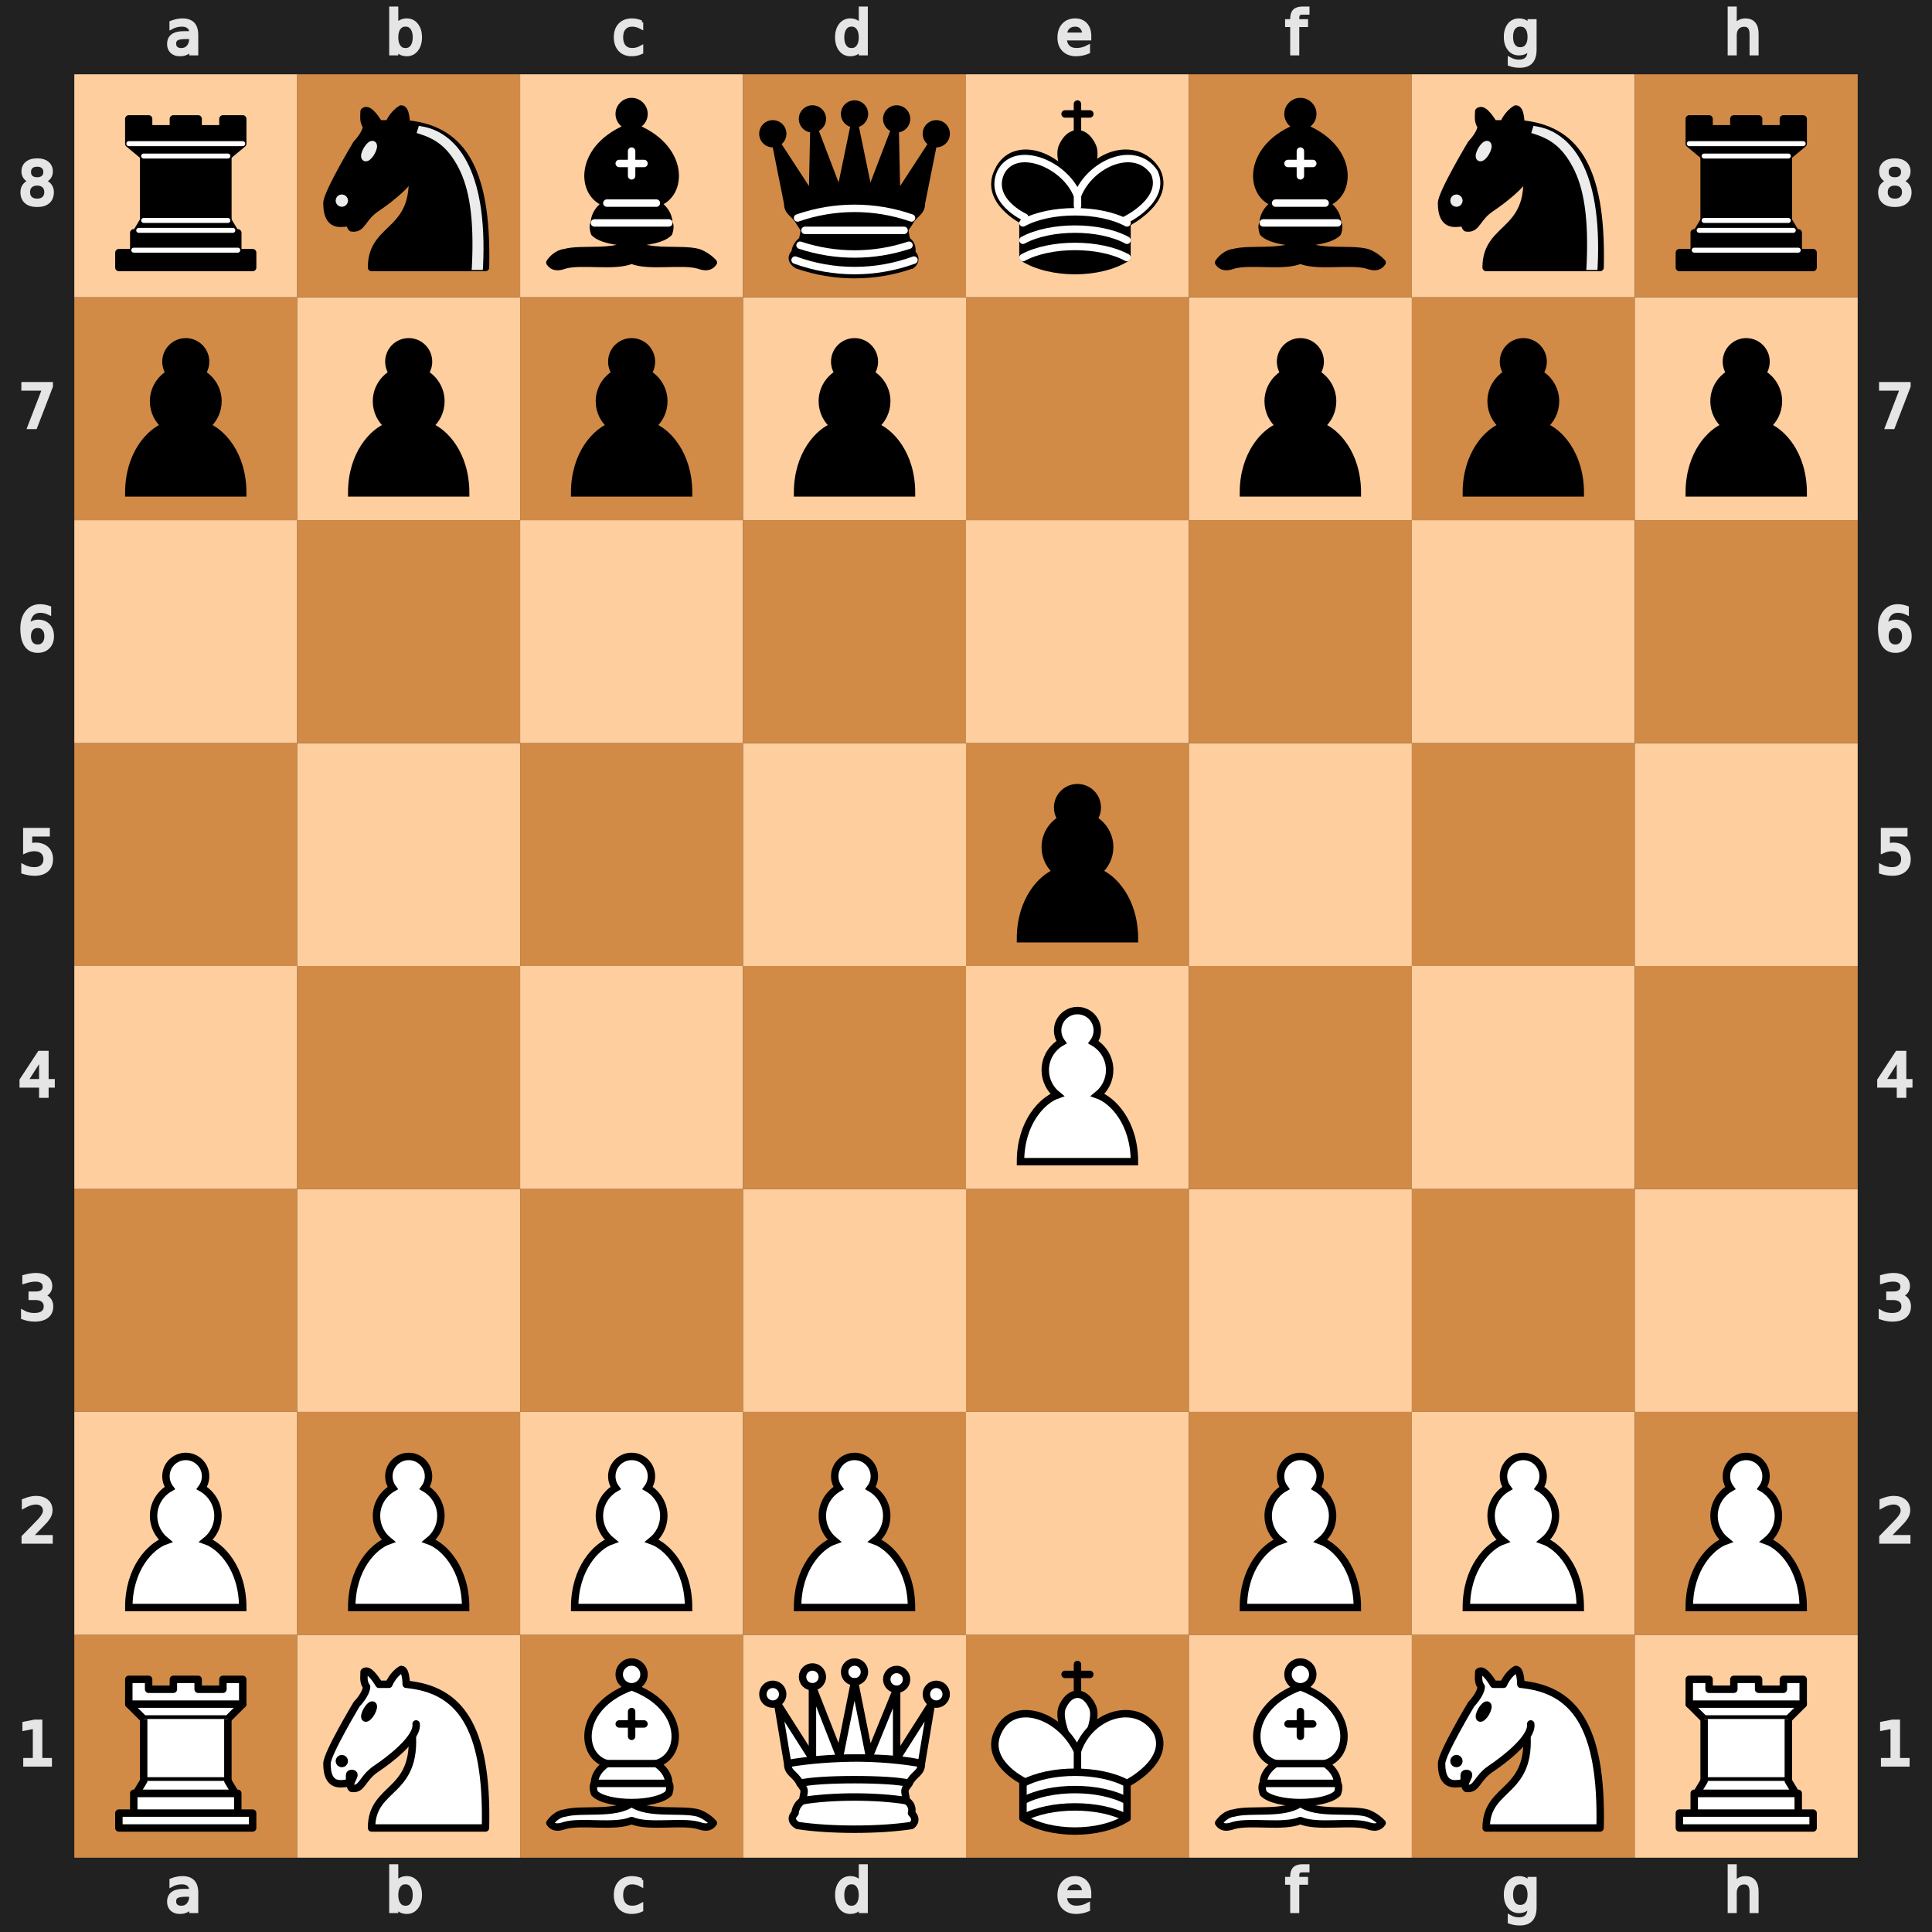
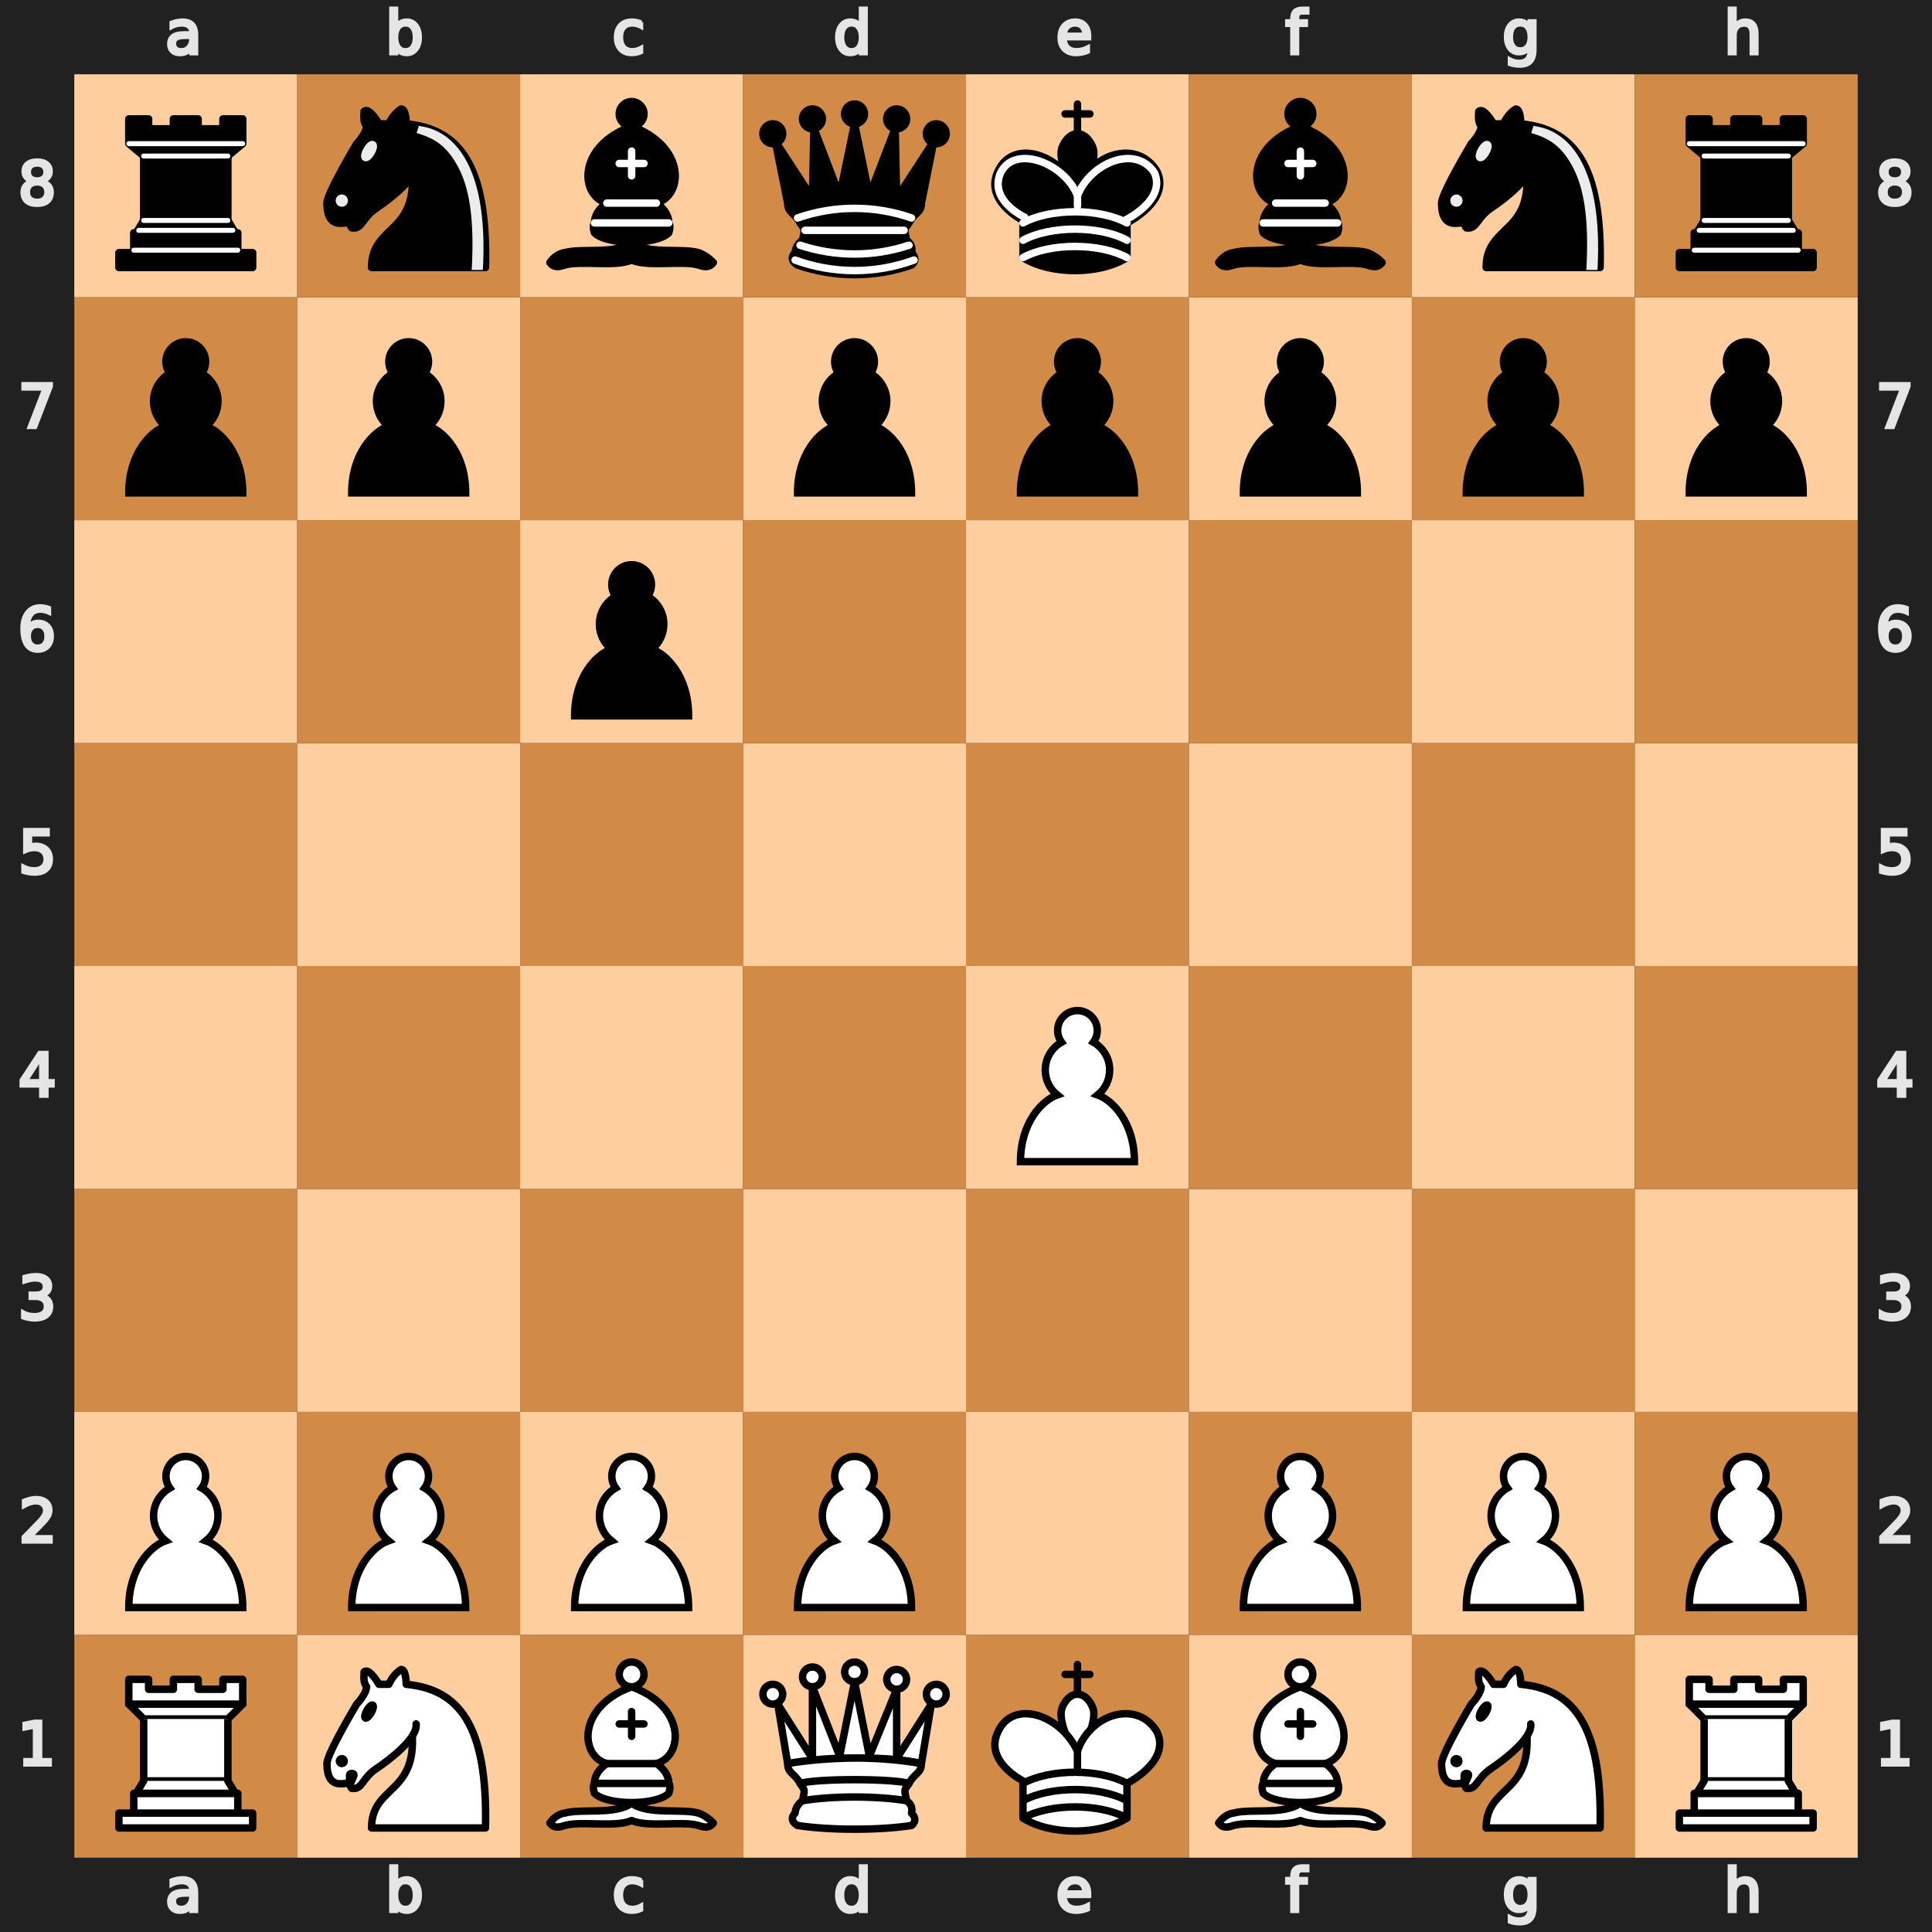
<svg xmlns="http://www.w3.org/2000/svg" xmlns:xlink="http://www.w3.org/1999/xlink" version="1.2" baseProfile="tiny" viewBox="0 0 390 390">
  <defs>
    <g id="white-pawn" class="white pawn">
      <path d="M22.5 9c-2.21 0-4 1.79-4 4 0 .89.29 1.71.78 2.38C17.33 16.5 16 18.59 16 21c0 2.03.94 3.84 2.41 5.03-3 1.06-7.41 5.55-7.41 13.47h23c0-7.92-4.41-12.41-7.41-13.47 1.47-1.19 2.41-3 2.41-5.03 0-2.41-1.33-4.5-3.28-5.62.49-.67.78-1.49.78-2.38 0-2.21-1.79-4-4-4z" fill="#fff" stroke="#000" stroke-width="1.5" stroke-linecap="round" />
    </g>
    <g id="white-knight" class="white knight" fill="none" fill-rule="evenodd" stroke="#000" stroke-width="1.5" stroke-linecap="round" stroke-linejoin="round">
      <path d="M 22,10 C 32.5,11 38.5,18 38,39 L 15,39 C 15,30 25,32.5 23,18" style="fill:#ffffff; stroke:#000000;" />
      <path d="M 24,18 C 24.38,20.91 18.45,25.37 16,27 C 13,29 13.18,31.34 11,31 C 9.958,30.06 12.41,27.96 11,28 C 10,28 11.19,29.23 10,30 C 9,30 5.997,31 6,26 C 6,24 12,14 12,14 C 12,14 13.89,12.1 14,10.5 C 13.27,9.506 13.5,8.5 13.5,7.5 C 14.5,6.5 16.5,10 16.5,10 L 18.5,10 C 18.5,10 19.28,8.008 21,7 C 22,7 22,10 22,10" style="fill:#ffffff; stroke:#000000;" />
      <path d="M 9.5 25.5 A 0.5 0.5 0 1 1 8.5,25.5 A 0.5 0.5 0 1 1 9.5 25.5 z" style="fill:#000000; stroke:#000000;" />
      <path d="M 15 15.5 A 0.5 1.5 0 1 1 14,15.5 A 0.5 1.5 0 1 1 15 15.5 z" transform="matrix(0.866,0.5,-0.5,0.866,9.693,-5.173)" style="fill:#000000; stroke:#000000;" />
    </g>
    <g id="white-bishop" class="white bishop" fill="none" fill-rule="evenodd" stroke="#000" stroke-width="1.5" stroke-linecap="round" stroke-linejoin="round">
      <g fill="#fff" stroke-linecap="butt">
        <path d="M9 36c3.39-.97 10.11.43 13.5-2 3.39 2.43 10.11 1.03 13.5 2 0 0 1.65.54 3 2-.68.97-1.65.99-3 .5-3.39-.97-10.11.46-13.5-1-3.39 1.46-10.11.03-13.5 1-1.354.49-2.323.47-3-.5 1.354-1.94 3-2 3-2zM15 32c2.5 2.5 12.5 2.5 15 0 .5-1.5 0-2 0-2 0-2.5-2.5-4-2.5-4 5.5-1.5 6-11.5-5-15.5-11 4-10.5 14-5 15.5 0 0-2.5 1.5-2.5 4 0 0-.5.5 0 2zM25 8a2.5 2.5 0 1 1-5 0 2.5 2.5 0 1 1 5 0z" />
      </g>
      <path d="M17.5 26h10M15 30h15m-7.5-14.5v5M20 18h5" stroke-linejoin="miter" />
    </g>
    <g id="white-rook" class="white rook" fill="#fff" fill-rule="evenodd" stroke="#000" stroke-width="1.5" stroke-linecap="round" stroke-linejoin="round">
      <path d="M9 39h27v-3H9v3zM12 36v-4h21v4H12zM11 14V9h4v2h5V9h5v2h5V9h4v5" stroke-linecap="butt" />
      <path d="M34 14l-3 3H14l-3-3" />
      <path d="M31 17v12.5H14V17" stroke-linecap="butt" stroke-linejoin="miter" />
      <path d="M31 29.5l1.5 2.5h-20l1.5-2.5" />
      <path d="M11 14h23" fill="none" stroke-linejoin="miter" />
    </g>
    <g id="white-queen" class="white queen" fill="#fff" fill-rule="evenodd" stroke="#000" stroke-width="1.5" stroke-linecap="round" stroke-linejoin="round">
      <path d="M8 12a2 2 0 1 1-4 0 2 2 0 1 1 4 0zM24.5 7.5a2 2 0 1 1-4 0 2 2 0 1 1 4 0zM41 12a2 2 0 1 1-4 0 2 2 0 1 1 4 0zM16 8.5a2 2 0 1 1-4 0 2 2 0 1 1 4 0zM33 9a2 2 0 1 1-4 0 2 2 0 1 1 4 0z" />
      <path d="M9 26c8.5-1.5 21-1.5 27 0l2-12-7 11V11l-5.5 13.5-3-15-3 15-5.5-14V25L7 14l2 12zM9 26c0 2 1.5 2 2.5 4 1 1.5 1 1 .5 3.5-1.5 1-1.5 2.5-1.5 2.5-1.5 1.5.5 2.5.5 2.5 6.5 1 16.5 1 23 0 0 0 1.5-1 0-2.5 0 0 .5-1.5-1-2.5-.5-2.5-.5-2 .5-3.5 1-2 2.5-2 2.5-4-8.5-1.5-18.5-1.5-27 0z" stroke-linecap="butt" />
      <path d="M11.5 30c3.5-1 18.5-1 22 0M12 33.5c6-1 15-1 21 0" fill="none" />
    </g>
    <g id="white-king" class="white king" fill="none" fill-rule="evenodd" stroke="#000" stroke-width="1.5" stroke-linecap="round" stroke-linejoin="round">
      <path d="M22.5 11.63V6M20 8h5" stroke-linejoin="miter" />
      <path d="M22.5 25s4.5-7.5 3-10.5c0 0-1-2.5-3-2.5s-3 2.5-3 2.5c-1.5 3 3 10.5 3 10.5" fill="#fff" stroke-linecap="butt" stroke-linejoin="miter" />
      <path d="M11.5 37c5.5 3.5 15.5 3.5 21 0v-7s9-4.5 6-10.5c-4-6.5-13.5-3.5-16 4V27v-3.5c-3.5-7.5-13-10.5-16-4-3 6 5 10 5 10V37z" fill="#fff" />
      <path d="M11.5 30c5.5-3 15.5-3 21 0m-21 3.5c5.5-3 15.5-3 21 0m-21 3.5c5.5-3 15.5-3 21 0" />
    </g>
    <g id="black-pawn" class="black pawn">
      <path d="M22.5 9c-2.21 0-4 1.79-4 4 0 .89.29 1.71.78 2.38C17.33 16.5 16 18.59 16 21c0 2.03.94 3.84 2.41 5.03-3 1.06-7.41 5.55-7.41 13.47h23c0-7.92-4.41-12.41-7.41-13.47 1.47-1.19 2.41-3 2.41-5.03 0-2.41-1.33-4.5-3.28-5.62.49-.67.78-1.49.78-2.38 0-2.21-1.79-4-4-4z" fill="#000" stroke="#000" stroke-width="1.5" stroke-linecap="round" />
    </g>
    <g id="black-knight" class="black knight" fill="none" fill-rule="evenodd" stroke="#000" stroke-width="1.5" stroke-linecap="round" stroke-linejoin="round">
      <path d="M 22,10 C 32.5,11 38.5,18 38,39 L 15,39 C 15,30 25,32.5 23,18" style="fill:#000000; stroke:#000000;" />
      <path d="M 24,18 C 24.38,20.91 18.45,25.37 16,27 C 13,29 13.18,31.34 11,31 C 9.958,30.06 12.41,27.96 11,28 C 10,28 11.19,29.23 10,30 C 9,30 5.997,31 6,26 C 6,24 12,14 12,14 C 12,14 13.89,12.1 14,10.5 C 13.27,9.506 13.5,8.5 13.5,7.5 C 14.5,6.5 16.5,10 16.5,10 L 18.5,10 C 18.5,10 19.28,8.008 21,7 C 22,7 22,10 22,10" style="fill:#000000; stroke:#000000;" />
      <path d="M 9.5 25.5 A 0.5 0.5 0 1 1 8.5,25.5 A 0.5 0.5 0 1 1 9.5 25.5 z" style="fill:#ececec; stroke:#ececec;" />
      <path d="M 15 15.5 A 0.5 1.5 0 1 1 14,15.5 A 0.5 1.5 0 1 1 15 15.5 z" transform="matrix(0.866,0.5,-0.5,0.866,9.693,-5.173)" style="fill:#ececec; stroke:#ececec;" />
      <path d="M 24.55,10.4 L 24.1,11.85 L 24.6,12 C 27.75,13 30.25,14.49 32.5,18.75 C 34.75,23.01 35.75,29.06 35.25,39 L 35.2,39.5 L 37.45,39.5 L 37.5,39 C 38,28.94 36.62,22.15 34.25,17.66 C 31.88,13.17 28.46,11.02 25.06,10.5 L 24.55,10.4 z " style="fill:#ececec; stroke:none;" />
    </g>
    <g id="black-bishop" class="black bishop" fill="none" fill-rule="evenodd" stroke="#000" stroke-width="1.5" stroke-linecap="round" stroke-linejoin="round">
      <path d="M9 36c3.39-.97 10.11.43 13.5-2 3.39 2.43 10.11 1.03 13.5 2 0 0 1.65.54 3 2-.68.97-1.65.99-3 .5-3.39-.97-10.11.46-13.5-1-3.39 1.46-10.11.03-13.5 1-1.354.49-2.323.47-3-.5 1.354-1.94 3-2 3-2zm6-4c2.5 2.5 12.5 2.5 15 0 .5-1.5 0-2 0-2 0-2.5-2.5-4-2.5-4 5.5-1.5 6-11.5-5-15.5-11 4-10.5 14-5 15.5 0 0-2.5 1.5-2.5 4 0 0-.5.5 0 2zM25 8a2.5 2.5 0 1 1-5 0 2.5 2.5 0 1 1 5 0z" fill="#000" stroke-linecap="butt" />
      <path d="M17.5 26h10M15 30h15m-7.5-14.5v5M20 18h5" stroke="#fff" stroke-linejoin="miter" />
    </g>
    <g id="black-rook" class="black rook" fill="#000" fill-rule="evenodd" stroke="#000" stroke-width="1.5" stroke-linecap="round" stroke-linejoin="round">
      <path d="M9 39h27v-3H9v3zM12.5 32l1.5-2.5h17l1.5 2.5h-20zM12 36v-4h21v4H12z" stroke-linecap="butt" />
      <path d="M14 29.5v-13h17v13H14z" stroke-linecap="butt" stroke-linejoin="miter" />
      <path d="M14 16.5L11 14h23l-3 2.5H14zM11 14V9h4v2h5V9h5v2h5V9h4v5H11z" stroke-linecap="butt" />
      <path d="M12 35.5h21M13 31.5h19M14 29.5h17M14 16.5h17M11 14h23" fill="none" stroke="#fff" stroke-width="1" stroke-linejoin="miter" />
    </g>
    <g id="black-queen" class="black queen" fill="#000" fill-rule="evenodd" stroke="#000" stroke-width="1.5" stroke-linecap="round" stroke-linejoin="round">
      <g fill="#000" stroke="none">
        <circle cx="6" cy="12" r="2.75" />
        <circle cx="14" cy="9" r="2.75" />
        <circle cx="22.5" cy="8" r="2.75" />
        <circle cx="31" cy="9" r="2.75" />
        <circle cx="39" cy="12" r="2.75" />
      </g>
      <path d="M9 26c8.5-1.5 21-1.5 27 0l2.5-12.5L31 25l-.3-14.1-5.2 13.6-3-14.5-3 14.5-5.2-13.6L14 25 6.5 13.5 9 26zM9 26c0 2 1.5 2 2.5 4 1 1.5 1 1 .5 3.5-1.5 1-1.5 2.5-1.5 2.5-1.5 1.5.5 2.5.5 2.5 6.5 1 16.5 1 23 0 0 0 1.5-1 0-2.5 0 0 .5-1.5-1-2.5-.5-2.5-.5-2 .5-3.5 1-2 2.5-2 2.5-4-8.5-1.5-18.5-1.5-27 0z" stroke-linecap="butt" />
      <path d="M11 38.5a35 35 1 0 0 23 0" fill="none" stroke-linecap="butt" />
      <path d="M11 29a35 35 1 0 1 23 0M12.5 31.5h20M11.5 34.5a35 35 1 0 0 22 0M10.5 37.5a35 35 1 0 0 24 0" fill="none" stroke="#fff" />
    </g>
    <g id="black-king" class="black king" fill="none" fill-rule="evenodd" stroke="#000" stroke-width="1.5" stroke-linecap="round" stroke-linejoin="round">
      <path d="M22.5 11.63V6" stroke-linejoin="miter" />
      <path d="M22.5 25s4.5-7.5 3-10.5c0 0-1-2.5-3-2.5s-3 2.5-3 2.5c-1.5 3 3 10.5 3 10.5" fill="#000" stroke-linecap="butt" stroke-linejoin="miter" />
      <path d="M11.5 37c5.5 3.5 15.5 3.5 21 0v-7s9-4.5 6-10.5c-4-6.5-13.5-3.5-16 4V27v-3.5c-3.5-7.5-13-10.5-16-4-3 6 5 10 5 10V37z" fill="#000" />
      <path d="M20 8h5" stroke-linejoin="miter" />
      <path d="M32 29.5s8.5-4 6.03-9.65C34.15 14 25 18 22.5 24.5l.01 2.1-.01-2.1C20 18 9.906 14 6.997 19.85c-2.497 5.65 4.853 9 4.853 9M11.5 30c5.5-3 15.5-3 21 0m-21 3.5c5.5-3 15.5-3 21 0m-21 3.5c5.5-3 15.5-3 21 0" stroke="#fff" />
    </g>
  </defs>
  <rect x="0" y="0" width="390" height="390" fill="#212121" />
  <g transform="translate(20, 0) scale(0.75, 0.75)" fill="#e5e5e5" stroke="#e5e5e5">
    <path d="M23.328 10.016q-1.742 0-2.414.398-.672.398-.672 1.36 0 .765.5 1.218.508.445 1.375.445 1.196 0 1.914-.843.727-.852.727-2.258v-.32zm2.867-.594v4.992h-1.437v-1.328q-.492.797-1.227 1.18-.734.375-1.797.375-1.343 0-2.14-.75-.79-.758-.79-2.024 0-1.476.985-2.226.992-.75 2.953-.75h2.016V8.75q0-.992-.656-1.531-.649-.547-1.829-.547-.75 0-1.46.18-.711.18-1.368.539V6.062q.79-.304 1.532-.453.742-.156 1.445-.156 1.898 0 2.836.984.937.985.937 2.985z" />
  </g>
  <g transform="translate(20, 375) scale(0.75, 0.75)" fill="#e5e5e5" stroke="#e5e5e5">
    <path d="M23.328 10.016q-1.742 0-2.414.398-.672.398-.672 1.36 0 .765.5 1.218.508.445 1.375.445 1.196 0 1.914-.843.727-.852.727-2.258v-.32zm2.867-.594v4.992h-1.437v-1.328q-.492.797-1.227 1.18-.734.375-1.797.375-1.343 0-2.14-.75-.79-.758-.79-2.024 0-1.476.985-2.226.992-.75 2.953-.75h2.016V8.75q0-.992-.656-1.531-.649-.547-1.829-.547-.75 0-1.46.18-.711.18-1.368.539V6.062q.79-.304 1.532-.453.742-.156 1.445-.156 1.898 0 2.836.984.937.985.937 2.985z" />
  </g>
  <g transform="translate(65, 0) scale(0.75, 0.75)" fill="#e5e5e5" stroke="#e5e5e5">
    <path d="M24.922 10.047q0-1.586-.656-2.485-.649-.906-1.79-.906-1.14 0-1.796.906-.649.899-.649 2.485 0 1.586.649 2.492.656.898 1.797.898 1.14 0 1.789-.898.656-.906.656-2.492zm-4.89-3.055q.452-.781 1.14-1.156.695-.383 1.656-.383 1.594 0 2.586 1.266 1 1.265 1 3.328 0 2.062-1 3.328-.992 1.266-2.586 1.266-.96 0-1.656-.375-.688-.383-1.14-1.164v1.312h-1.446V2.258h1.445z" />
  </g>
  <g transform="translate(65, 375) scale(0.75, 0.75)" fill="#e5e5e5" stroke="#e5e5e5">
    <path d="M24.922 10.047q0-1.586-.656-2.485-.649-.906-1.79-.906-1.14 0-1.796.906-.649.899-.649 2.485 0 1.586.649 2.492.656.898 1.797.898 1.14 0 1.789-.898.656-.906.656-2.492zm-4.89-3.055q.452-.781 1.14-1.156.695-.383 1.656-.383 1.594 0 2.586 1.266 1 1.265 1 3.328 0 2.062-1 3.328-.992 1.266-2.586 1.266-.96 0-1.656-.375-.688-.383-1.14-1.164v1.312h-1.446V2.258h1.445z" />
  </g>
  <g transform="translate(110, 0) scale(0.75, 0.75)" fill="#e5e5e5" stroke="#e5e5e5">
    <path d="M25.96 6v1.344q-.608-.336-1.226-.5-.609-.172-1.234-.172-1.398 0-2.172.89-.773.883-.773 2.485 0 1.601.773 2.492.774.883 2.172.883.625 0 1.234-.164.618-.172 1.227-.508v1.328q-.602.281-1.25.422-.64.14-1.367.14-1.977 0-3.14-1.242-1.165-1.242-1.165-3.351 0-2.14 1.172-3.367 1.18-1.227 3.227-1.227.664 0 1.296.14.633.134 1.227.407z" />
  </g>
  <g transform="translate(110, 375) scale(0.75, 0.75)" fill="#e5e5e5" stroke="#e5e5e5">
    <path d="M25.96 6v1.344q-.608-.336-1.226-.5-.609-.172-1.234-.172-1.398 0-2.172.89-.773.883-.773 2.485 0 1.601.773 2.492.774.883 2.172.883.625 0 1.234-.164.618-.172 1.227-.508v1.328q-.602.281-1.25.422-.64.14-1.367.14-1.977 0-3.14-1.242-1.165-1.242-1.165-3.351 0-2.14 1.172-3.367 1.18-1.227 3.227-1.227.664 0 1.296.14.633.134 1.227.407z" />
  </g>
  <g transform="translate(155, 0) scale(0.75, 0.75)" fill="#e5e5e5" stroke="#e5e5e5">
    <path d="M24.973 6.992V2.258h1.437v12.156h-1.437v-1.312q-.453.78-1.149 1.164-.687.375-1.656.375-1.586 0-2.586-1.266-.992-1.266-.992-3.328 0-2.063.992-3.328 1-1.266 2.586-1.266.969 0 1.656.383.696.375 1.149 1.156zm-4.899 3.055q0 1.586.649 2.492.656.898 1.797.898 1.14 0 1.796-.898.657-.906.657-2.492 0-1.586-.657-2.485-.656-.906-1.796-.906-1.141 0-1.797.906-.649.899-.649 2.485z" />
  </g>
  <g transform="translate(155, 375) scale(0.75, 0.75)" fill="#e5e5e5" stroke="#e5e5e5">
    <path d="M24.973 6.992V2.258h1.437v12.156h-1.437v-1.312q-.453.78-1.149 1.164-.687.375-1.656.375-1.586 0-2.586-1.266-.992-1.266-.992-3.328 0-2.063.992-3.328 1-1.266 2.586-1.266.969 0 1.656.383.696.375 1.149 1.156zm-4.899 3.055q0 1.586.649 2.492.656.898 1.797.898 1.14 0 1.796-.898.657-.906.657-2.492 0-1.586-.657-2.485-.656-.906-1.796-.906-1.141 0-1.797.906-.649.899-.649 2.485z" />
  </g>
  <g transform="translate(200, 0) scale(0.75, 0.75)" fill="#e5e5e5" stroke="#e5e5e5">
    <path d="M26.555 9.68v.703h-6.61q.094 1.484.89 2.265.806.774 2.235.774.828 0 1.602-.203.781-.203 1.547-.61v1.36q-.774.328-1.586.5-.813.172-1.649.172-2.093 0-3.32-1.22-1.219-1.218-1.219-3.296 0-2.148 1.157-3.406 1.164-1.266 3.132-1.266 1.766 0 2.79 1.14 1.03 1.134 1.03 3.087zm-1.438-.422q-.015-1.18-.664-1.883-.64-.703-1.703-.703-1.203 0-1.93.68-.718.68-.828 1.914z" />
  </g>
  <g transform="translate(200, 375) scale(0.75, 0.75)" fill="#e5e5e5" stroke="#e5e5e5">
    <path d="M26.555 9.68v.703h-6.61q.094 1.484.89 2.265.806.774 2.235.774.828 0 1.602-.203.781-.203 1.547-.61v1.36q-.774.328-1.586.5-.813.172-1.649.172-2.093 0-3.32-1.22-1.219-1.218-1.219-3.296 0-2.148 1.157-3.406 1.164-1.266 3.132-1.266 1.766 0 2.79 1.14 1.03 1.134 1.03 3.087zm-1.438-.422q-.015-1.18-.664-1.883-.64-.703-1.703-.703-1.203 0-1.93.68-.718.68-.828 1.914z" />
  </g>
  <g transform="translate(245, 0) scale(0.75, 0.75)" fill="#e5e5e5" stroke="#e5e5e5">
    <path d="M25.285 2.258v1.195H23.91q-.773 0-1.078.313-.297.312-.297 1.125v.773h2.367v1.117h-2.367v7.633H21.09V6.781h-1.375V5.664h1.375v-.61q0-1.46.68-2.124.68-.672 2.156-.672z" />
  </g>
  <g transform="translate(245, 375) scale(0.75, 0.75)" fill="#e5e5e5" stroke="#e5e5e5">
    <path d="M25.285 2.258v1.195H23.91q-.773 0-1.078.313-.297.312-.297 1.125v.773h2.367v1.117h-2.367v7.633H21.09V6.781h-1.375V5.664h1.375v-.61q0-1.46.68-2.124.68-.672 2.156-.672z" />
  </g>
  <g transform="translate(290, 0) scale(0.75, 0.75)" fill="#e5e5e5" stroke="#e5e5e5">
    <path d="M24.973 9.937q0-1.562-.649-2.421-.64-.86-1.804-.86-1.157 0-1.805.86-.64.859-.64 2.421 0 1.555.64 2.415.648.859 1.805.859 1.164 0 1.804-.86.649-.859.649-2.414zm1.437 3.391q0 2.234-.992 3.32-.992 1.094-3.04 1.094-.757 0-1.429-.117-.672-.11-1.304-.344v-1.398q.632.344 1.25.508.617.164 1.257.164 1.414 0 2.118-.743.703-.734.703-2.226v-.711q-.446.773-1.141 1.156-.695.383-1.664.383-1.61 0-2.594-1.227-.984-1.226-.984-3.25 0-2.03.984-3.257.985-1.227 2.594-1.227.969 0 1.664.383t1.14 1.156V5.664h1.438z" />
  </g>
  <g transform="translate(290, 375) scale(0.75, 0.75)" fill="#e5e5e5" stroke="#e5e5e5">
    <path d="M24.973 9.937q0-1.562-.649-2.421-.64-.86-1.804-.86-1.157 0-1.805.86-.64.859-.64 2.421 0 1.555.64 2.415.648.859 1.805.859 1.164 0 1.804-.86.649-.859.649-2.414zm1.437 3.391q0 2.234-.992 3.32-.992 1.094-3.04 1.094-.757 0-1.429-.117-.672-.11-1.304-.344v-1.398q.632.344 1.25.508.617.164 1.257.164 1.414 0 2.118-.743.703-.734.703-2.226v-.711q-.446.773-1.141 1.156-.695.383-1.664.383-1.61 0-2.594-1.227-.984-1.226-.984-3.25 0-2.03.984-3.257.985-1.227 2.594-1.227.969 0 1.664.383t1.14 1.156V5.664h1.438z" />
  </g>
  <g transform="translate(335, 0) scale(0.75, 0.75)" fill="#e5e5e5" stroke="#e5e5e5">
    <path d="M26.164 9.133v5.281h-1.437V9.18q0-1.243-.485-1.86-.484-.617-1.453-.617-1.164 0-1.836.742-.672.742-.672 2.024v4.945h-1.445V2.258h1.445v4.765q.516-.789 1.211-1.18.703-.39 1.617-.39 1.508 0 2.282.938.773.93.773 2.742z" />
  </g>
  <g transform="translate(335, 375) scale(0.75, 0.75)" fill="#e5e5e5" stroke="#e5e5e5">
    <path d="M26.164 9.133v5.281h-1.437V9.18q0-1.243-.485-1.86-.484-.617-1.453-.617-1.164 0-1.836.742-.672.742-.672 2.024v4.945h-1.445V2.258h1.445v4.765q.516-.789 1.211-1.18.703-.39 1.617-.39 1.508 0 2.282.938.773.93.773 2.742z" />
  </g>
  <g transform="translate(0, 335) scale(0.75, 0.75)" fill="#e5e5e5" stroke="#e5e5e5">
    <path d="M6.754 26.996h2.578v-8.898l-2.805.562v-1.437l2.79-.563h1.578v10.336h2.578v1.328h-6.72z" />
  </g>
  <g transform="translate(375, 335) scale(0.75, 0.75)" fill="#e5e5e5" stroke="#e5e5e5">
    <path d="M6.754 26.996h2.578v-8.898l-2.805.562v-1.437l2.79-.563h1.578v10.336h2.578v1.328h-6.72z" />
  </g>
  <g transform="translate(0, 290) scale(0.75, 0.75)" fill="#e5e5e5" stroke="#e5e5e5">
    <path d="M8.195 26.996h5.508v1.328H6.297v-1.328q.898-.93 2.445-2.492 1.555-1.57 1.953-2.024.758-.851 1.055-1.437.305-.594.305-1.164 0-.93-.657-1.516-.648-.586-1.695-.586-.742 0-1.57.258-.82.258-1.758.781v-1.593q.953-.383 1.781-.578.828-.196 1.516-.196 1.812 0 2.89.906 1.079.907 1.079 2.422 0 .72-.274 1.368-.265.64-.976 1.515-.196.227-1.243 1.313-1.046 1.078-2.953 3.023z" />
  </g>
  <g transform="translate(375, 290) scale(0.75, 0.75)" fill="#e5e5e5" stroke="#e5e5e5">
    <path d="M8.195 26.996h5.508v1.328H6.297v-1.328q.898-.93 2.445-2.492 1.555-1.57 1.953-2.024.758-.851 1.055-1.437.305-.594.305-1.164 0-.93-.657-1.516-.648-.586-1.695-.586-.742 0-1.57.258-.82.258-1.758.781v-1.593q.953-.383 1.781-.578.828-.196 1.516-.196 1.812 0 2.89.906 1.079.907 1.079 2.422 0 .72-.274 1.368-.265.64-.976 1.515-.196.227-1.243 1.313-1.046 1.078-2.953 3.023z" />
  </g>
  <g transform="translate(0, 245) scale(0.75, 0.75)" fill="#e5e5e5" stroke="#e5e5e5">
    <path d="M11.434 22.035q1.132.242 1.765 1.008.64.766.64 1.89 0 1.727-1.187 2.672-1.187.946-3.375.946-.734 0-1.515-.149-.774-.14-1.602-.43V26.45q.656.383 1.438.578.78.196 1.632.196 1.485 0 2.258-.586.782-.586.782-1.703 0-1.032-.727-1.61-.719-.586-2.008-.586h-1.36v-1.297h1.423q1.164 0 1.78-.46.618-.47.618-1.344 0-.899-.64-1.375-.633-.485-1.82-.485-.65 0-1.391.141-.743.14-1.633.437V16.95q.898-.25 1.68-.375.788-.125 1.484-.125 1.797 0 2.844.82 1.046.813 1.046 2.204 0 .968-.554 1.64-.555.664-1.578.922z" />
  </g>
  <g transform="translate(375, 245) scale(0.75, 0.75)" fill="#e5e5e5" stroke="#e5e5e5">
    <path d="M11.434 22.035q1.132.242 1.765 1.008.64.766.64 1.89 0 1.727-1.187 2.672-1.187.946-3.375.946-.734 0-1.515-.149-.774-.14-1.602-.43V26.45q.656.383 1.438.578.78.196 1.632.196 1.485 0 2.258-.586.782-.586.782-1.703 0-1.032-.727-1.61-.719-.586-2.008-.586h-1.36v-1.297h1.423q1.164 0 1.78-.46.618-.47.618-1.344 0-.899-.64-1.375-.633-.485-1.82-.485-.65 0-1.391.141-.743.14-1.633.437V16.95q.898-.25 1.68-.375.788-.125 1.484-.125 1.797 0 2.844.82 1.046.813 1.046 2.204 0 .968-.554 1.64-.555.664-1.578.922z" />
  </g>
  <g transform="translate(0, 200) scale(0.75, 0.75)" fill="#e5e5e5" stroke="#e5e5e5">
    <path d="M11.016 18.035L7.03 24.262h3.985zm-.414-1.375h1.984v7.602h1.664v1.312h-1.664v2.75h-1.57v-2.75H5.75v-1.523z" />
  </g>
  <g transform="translate(375, 200) scale(0.75, 0.75)" fill="#e5e5e5" stroke="#e5e5e5">
    <path d="M11.016 18.035L7.03 24.262h3.985zm-.414-1.375h1.984v7.602h1.664v1.312h-1.664v2.75h-1.57v-2.75H5.75v-1.523z" />
  </g>
  <g transform="translate(0, 155) scale(0.75, 0.75)" fill="#e5e5e5" stroke="#e5e5e5">
    <path d="M6.719 16.66h6.195v1.328h-4.75v2.86q.344-.118.688-.172.343-.063.687-.063 1.953 0 3.094 1.07 1.14 1.07 1.14 2.899 0 1.883-1.171 2.93-1.172 1.039-3.305 1.039-.735 0-1.5-.125-.758-.125-1.57-.375v-1.586q.703.383 1.453.57.75.188 1.586.188 1.351 0 2.14-.711.79-.711.79-1.93 0-1.219-.79-1.93-.789-.71-2.14-.71-.633 0-1.266.14-.625.14-1.281.438z" />
  </g>
  <g transform="translate(375, 155) scale(0.75, 0.75)" fill="#e5e5e5" stroke="#e5e5e5">
    <path d="M6.719 16.66h6.195v1.328h-4.75v2.86q.344-.118.688-.172.343-.063.687-.063 1.953 0 3.094 1.07 1.14 1.07 1.14 2.899 0 1.883-1.171 2.93-1.172 1.039-3.305 1.039-.735 0-1.5-.125-.758-.125-1.57-.375v-1.586q.703.383 1.453.57.75.188 1.586.188 1.351 0 2.14-.711.79-.711.79-1.93 0-1.219-.79-1.93-.789-.71-2.14-.71-.633 0-1.266.14-.625.14-1.281.438z" />
  </g>
  <g transform="translate(0, 110) scale(0.75, 0.75)" fill="#e5e5e5" stroke="#e5e5e5">
    <path d="M10.137 21.863q-1.063 0-1.688.727-.617.726-.617 1.992 0 1.258.617 1.992.625.727 1.688.727 1.062 0 1.68-.727.624-.734.624-1.992 0-1.266-.625-1.992-.617-.727-1.68-.727zm3.133-4.945v1.437q-.594-.28-1.204-.43-.601-.148-1.195-.148-1.562 0-2.39 1.055-.82 1.055-.938 3.188.46-.68 1.156-1.04.696-.367 1.531-.367 1.758 0 2.774 1.07 1.023 1.063 1.023 2.899 0 1.797-1.062 2.883-1.063 1.086-2.828 1.086-2.024 0-3.094-1.547-1.07-1.555-1.07-4.5 0-2.766 1.312-4.406 1.313-1.649 3.524-1.649.593 0 1.195.117.61.118 1.266.352z" />
  </g>
  <g transform="translate(375, 110) scale(0.75, 0.75)" fill="#e5e5e5" stroke="#e5e5e5">
    <path d="M10.137 21.863q-1.063 0-1.688.727-.617.726-.617 1.992 0 1.258.617 1.992.625.727 1.688.727 1.062 0 1.68-.727.624-.734.624-1.992 0-1.266-.625-1.992-.617-.727-1.68-.727zm3.133-4.945v1.437q-.594-.28-1.204-.43-.601-.148-1.195-.148-1.562 0-2.39 1.055-.82 1.055-.938 3.188.46-.68 1.156-1.04.696-.367 1.531-.367 1.758 0 2.774 1.07 1.023 1.063 1.023 2.899 0 1.797-1.062 2.883-1.063 1.086-2.828 1.086-2.024 0-3.094-1.547-1.07-1.555-1.07-4.5 0-2.766 1.312-4.406 1.313-1.649 3.524-1.649.593 0 1.195.117.61.118 1.266.352z" />
  </g>
  <g transform="translate(0, 65) scale(0.75, 0.75)" fill="#e5e5e5" stroke="#e5e5e5">
    <path d="M6.25 16.66h7.5v.672L9.516 28.324H7.867l3.985-10.336H6.25z" />
  </g>
  <g transform="translate(375, 65) scale(0.75, 0.75)" fill="#e5e5e5" stroke="#e5e5e5">
    <path d="M6.25 16.66h7.5v.672L9.516 28.324H7.867l3.985-10.336H6.25z" />
  </g>
  <g transform="translate(0, 20) scale(0.75, 0.75)" fill="#e5e5e5" stroke="#e5e5e5">
    <path d="M10 22.785q-1.125 0-1.773.602-.641.601-.641 1.656t.64 1.656q.649.602 1.774.602t1.773-.602q.649-.61.649-1.656 0-1.055-.649-1.656-.64-.602-1.773-.602zm-1.578-.672q-1.016-.25-1.586-.945-.563-.695-.563-1.695 0-1.399.993-2.211 1-.813 2.734-.813 1.742 0 2.734.813.993.812.993 2.21 0 1-.57 1.696-.563.695-1.571.945 1.14.266 1.773 1.04.641.773.641 1.89 0 1.695-1.04 2.602-1.03.906-2.96.906t-2.969-.906Q6 26.738 6 25.043q0-1.117.64-1.89.641-.774 1.782-1.04zm-.578-2.492q0 .906.562 1.414.57.508 1.594.508 1.016 0 1.586-.508.578-.508.578-1.414 0-.906-.578-1.414-.57-.508-1.586-.508-1.023 0-1.594.508-.562.508-.562 1.414z" />
  </g>
  <g transform="translate(375, 20) scale(0.75, 0.75)" fill="#e5e5e5" stroke="#e5e5e5">
    <path d="M10 22.785q-1.125 0-1.773.602-.641.601-.641 1.656t.64 1.656q.649.602 1.774.602t1.773-.602q.649-.61.649-1.656 0-1.055-.649-1.656-.64-.602-1.773-.602zm-1.578-.672q-1.016-.25-1.586-.945-.563-.695-.563-1.695 0-1.399.993-2.211 1-.813 2.734-.813 1.742 0 2.734.813.993.812.993 2.21 0 1-.57 1.696-.563.695-1.571.945 1.14.266 1.773 1.04.641.773.641 1.89 0 1.695-1.04 2.602-1.03.906-2.96.906t-2.969-.906Q6 26.738 6 25.043q0-1.117.64-1.89.641-.774 1.782-1.04zm-.578-2.492q0 .906.562 1.414.57.508 1.594.508 1.016 0 1.586-.508.578-.508.578-1.414 0-.906-.578-1.414-.57-.508-1.586-.508-1.023 0-1.594.508-.562.508-.562 1.414z" />
  </g>
  <rect x="15" y="330" width="45" height="45" class="square dark a1" stroke="none" fill="#d18b47" />
  <rect x="60" y="330" width="45" height="45" class="square light b1" stroke="none" fill="#ffce9e" />
  <rect x="105" y="330" width="45" height="45" class="square dark c1" stroke="none" fill="#d18b47" />
  <rect x="150" y="330" width="45" height="45" class="square light d1" stroke="none" fill="#ffce9e" />
  <rect x="195" y="330" width="45" height="45" class="square dark e1" stroke="none" fill="#d18b47" />
  <rect x="240" y="330" width="45" height="45" class="square light f1" stroke="none" fill="#ffce9e" />
  <rect x="285" y="330" width="45" height="45" class="square dark g1" stroke="none" fill="#d18b47" />
  <rect x="330" y="330" width="45" height="45" class="square light h1" stroke="none" fill="#ffce9e" />
  <rect x="15" y="285" width="45" height="45" class="square light a2" stroke="none" fill="#ffce9e" />
  <rect x="60" y="285" width="45" height="45" class="square dark b2" stroke="none" fill="#d18b47" />
  <rect x="105" y="285" width="45" height="45" class="square light c2" stroke="none" fill="#ffce9e" />
  <rect x="150" y="285" width="45" height="45" class="square dark d2" stroke="none" fill="#d18b47" />
  <rect x="195" y="285" width="45" height="45" class="square light e2" stroke="none" fill="#ffce9e" />
  <rect x="240" y="285" width="45" height="45" class="square dark f2" stroke="none" fill="#d18b47" />
  <rect x="285" y="285" width="45" height="45" class="square light g2" stroke="none" fill="#ffce9e" />
  <rect x="330" y="285" width="45" height="45" class="square dark h2" stroke="none" fill="#d18b47" />
  <rect x="15" y="240" width="45" height="45" class="square dark a3" stroke="none" fill="#d18b47" />
  <rect x="60" y="240" width="45" height="45" class="square light b3" stroke="none" fill="#ffce9e" />
  <rect x="105" y="240" width="45" height="45" class="square dark c3" stroke="none" fill="#d18b47" />
  <rect x="150" y="240" width="45" height="45" class="square light d3" stroke="none" fill="#ffce9e" />
  <rect x="195" y="240" width="45" height="45" class="square dark e3" stroke="none" fill="#d18b47" />
  <rect x="240" y="240" width="45" height="45" class="square light f3" stroke="none" fill="#ffce9e" />
  <rect x="285" y="240" width="45" height="45" class="square dark g3" stroke="none" fill="#d18b47" />
  <rect x="330" y="240" width="45" height="45" class="square light h3" stroke="none" fill="#ffce9e" />
  <rect x="15" y="195" width="45" height="45" class="square light a4" stroke="none" fill="#ffce9e" />
  <rect x="60" y="195" width="45" height="45" class="square dark b4" stroke="none" fill="#d18b47" />
  <rect x="105" y="195" width="45" height="45" class="square light c4" stroke="none" fill="#ffce9e" />
  <rect x="150" y="195" width="45" height="45" class="square dark d4" stroke="none" fill="#d18b47" />
  <rect x="195" y="195" width="45" height="45" class="square light e4" stroke="none" fill="#ffce9e" />
  <rect x="240" y="195" width="45" height="45" class="square dark f4" stroke="none" fill="#d18b47" />
  <rect x="285" y="195" width="45" height="45" class="square light g4" stroke="none" fill="#ffce9e" />
  <rect x="330" y="195" width="45" height="45" class="square dark h4" stroke="none" fill="#d18b47" />
  <rect x="15" y="150" width="45" height="45" class="square dark a5" stroke="none" fill="#d18b47" />
  <rect x="60" y="150" width="45" height="45" class="square light b5" stroke="none" fill="#ffce9e" />
  <rect x="105" y="150" width="45" height="45" class="square dark c5" stroke="none" fill="#d18b47" />
  <rect x="150" y="150" width="45" height="45" class="square light d5" stroke="none" fill="#ffce9e" />
  <rect x="195" y="150" width="45" height="45" class="square dark e5" stroke="none" fill="#d18b47" />
  <rect x="240" y="150" width="45" height="45" class="square light f5" stroke="none" fill="#ffce9e" />
  <rect x="285" y="150" width="45" height="45" class="square dark g5" stroke="none" fill="#d18b47" />
  <rect x="330" y="150" width="45" height="45" class="square light h5" stroke="none" fill="#ffce9e" />
  <rect x="15" y="105" width="45" height="45" class="square light a6" stroke="none" fill="#ffce9e" />
  <rect x="60" y="105" width="45" height="45" class="square dark b6" stroke="none" fill="#d18b47" />
  <rect x="105" y="105" width="45" height="45" class="square light c6" stroke="none" fill="#ffce9e" />
  <rect x="150" y="105" width="45" height="45" class="square dark d6" stroke="none" fill="#d18b47" />
  <rect x="195" y="105" width="45" height="45" class="square light e6" stroke="none" fill="#ffce9e" />
  <rect x="240" y="105" width="45" height="45" class="square dark f6" stroke="none" fill="#d18b47" />
  <rect x="285" y="105" width="45" height="45" class="square light g6" stroke="none" fill="#ffce9e" />
  <rect x="330" y="105" width="45" height="45" class="square dark h6" stroke="none" fill="#d18b47" />
  <rect x="15" y="60" width="45" height="45" class="square dark a7" stroke="none" fill="#d18b47" />
  <rect x="60" y="60" width="45" height="45" class="square light b7" stroke="none" fill="#ffce9e" />
  <rect x="105" y="60" width="45" height="45" class="square dark c7" stroke="none" fill="#d18b47" />
  <rect x="150" y="60" width="45" height="45" class="square light d7" stroke="none" fill="#ffce9e" />
  <rect x="195" y="60" width="45" height="45" class="square dark e7" stroke="none" fill="#d18b47" />
  <rect x="240" y="60" width="45" height="45" class="square light f7" stroke="none" fill="#ffce9e" />
  <rect x="285" y="60" width="45" height="45" class="square dark g7" stroke="none" fill="#d18b47" />
  <rect x="330" y="60" width="45" height="45" class="square light h7" stroke="none" fill="#ffce9e" />
  <rect x="15" y="15" width="45" height="45" class="square light a8" stroke="none" fill="#ffce9e" />
  <rect x="60" y="15" width="45" height="45" class="square dark b8" stroke="none" fill="#d18b47" />
  <rect x="105" y="15" width="45" height="45" class="square light c8" stroke="none" fill="#ffce9e" />
  <rect x="150" y="15" width="45" height="45" class="square dark d8" stroke="none" fill="#d18b47" />
  <rect x="195" y="15" width="45" height="45" class="square light e8" stroke="none" fill="#ffce9e" />
  <rect x="240" y="15" width="45" height="45" class="square dark f8" stroke="none" fill="#d18b47" />
  <rect x="285" y="15" width="45" height="45" class="square light g8" stroke="none" fill="#ffce9e" />
  <rect x="330" y="15" width="45" height="45" class="square dark h8" stroke="none" fill="#d18b47" />
  <use href="#white-rook" xlink:href="#white-rook" transform="translate(15, 330)" />
  <use href="#white-knight" xlink:href="#white-knight" transform="translate(60, 330)" />
  <use href="#white-bishop" xlink:href="#white-bishop" transform="translate(105, 330)" />
  <use href="#white-queen" xlink:href="#white-queen" transform="translate(150, 330)" />
  <use href="#white-king" xlink:href="#white-king" transform="translate(195, 330)" />
  <use href="#white-bishop" xlink:href="#white-bishop" transform="translate(240, 330)" />
  <use href="#white-knight" xlink:href="#white-knight" transform="translate(285, 330)" />
  <use href="#white-rook" xlink:href="#white-rook" transform="translate(330, 330)" />
  <use href="#white-pawn" xlink:href="#white-pawn" transform="translate(15, 285)" />
  <use href="#white-pawn" xlink:href="#white-pawn" transform="translate(60, 285)" />
  <use href="#white-pawn" xlink:href="#white-pawn" transform="translate(105, 285)" />
  <use href="#white-pawn" xlink:href="#white-pawn" transform="translate(150, 285)" />
  <use href="#white-pawn" xlink:href="#white-pawn" transform="translate(240, 285)" />
  <use href="#white-pawn" xlink:href="#white-pawn" transform="translate(285, 285)" />
  <use href="#white-pawn" xlink:href="#white-pawn" transform="translate(330, 285)" />
  <use href="#white-pawn" xlink:href="#white-pawn" transform="translate(195, 195)" />
-   <use href="#black-pawn" xlink:href="#black-pawn" transform="translate(195, 150)" />
+   <use href="#black-pawn" xlink:href="#black-pawn" transform="translate(105, 105)" />
  <use href="#black-pawn" xlink:href="#black-pawn" transform="translate(15, 60)" />
  <use href="#black-pawn" xlink:href="#black-pawn" transform="translate(60, 60)" />
-   <use href="#black-pawn" xlink:href="#black-pawn" transform="translate(105, 60)" />
  <use href="#black-pawn" xlink:href="#black-pawn" transform="translate(150, 60)" />
+   <use href="#black-pawn" xlink:href="#black-pawn" transform="translate(195, 60)" />
  <use href="#black-pawn" xlink:href="#black-pawn" transform="translate(240, 60)" />
  <use href="#black-pawn" xlink:href="#black-pawn" transform="translate(285, 60)" />
  <use href="#black-pawn" xlink:href="#black-pawn" transform="translate(330, 60)" />
  <use href="#black-rook" xlink:href="#black-rook" transform="translate(15, 15)" />
  <use href="#black-knight" xlink:href="#black-knight" transform="translate(60, 15)" />
  <use href="#black-bishop" xlink:href="#black-bishop" transform="translate(105, 15)" />
  <use href="#black-queen" xlink:href="#black-queen" transform="translate(150, 15)" />
  <use href="#black-king" xlink:href="#black-king" transform="translate(195, 15)" />
  <use href="#black-bishop" xlink:href="#black-bishop" transform="translate(240, 15)" />
  <use href="#black-knight" xlink:href="#black-knight" transform="translate(285, 15)" />
  <use href="#black-rook" xlink:href="#black-rook" transform="translate(330, 15)" />
</svg>
